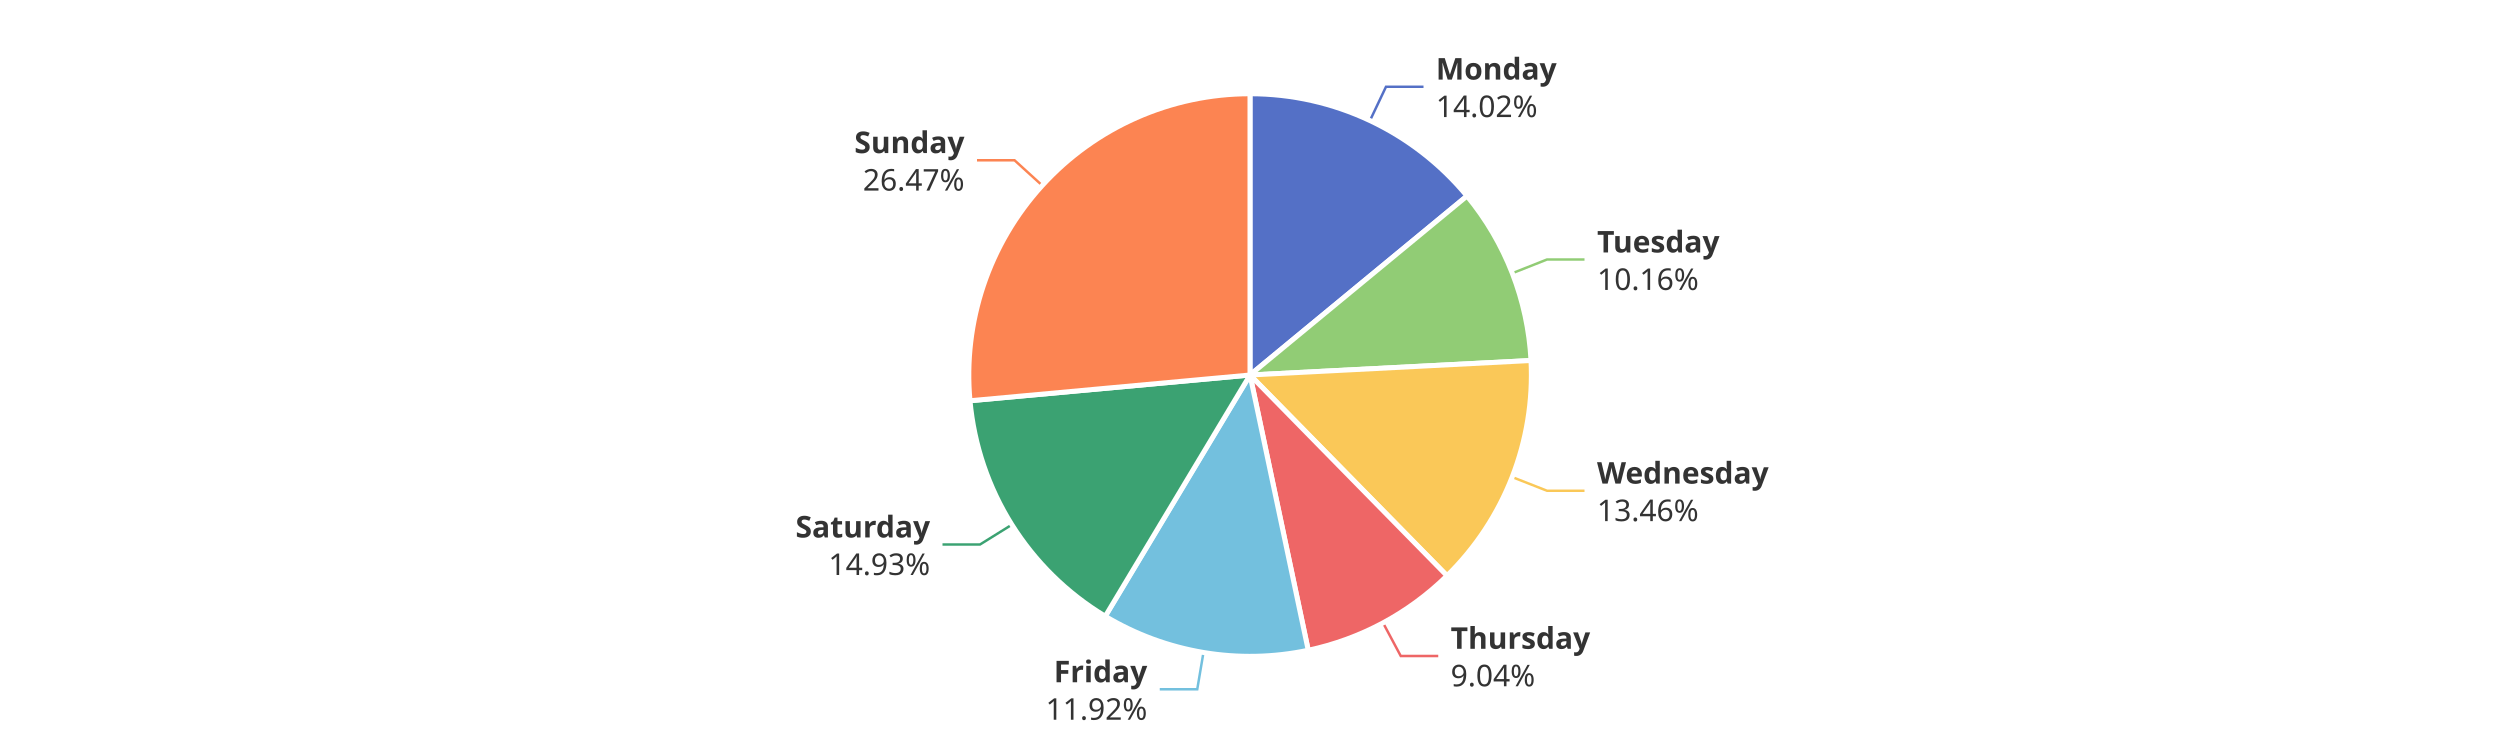
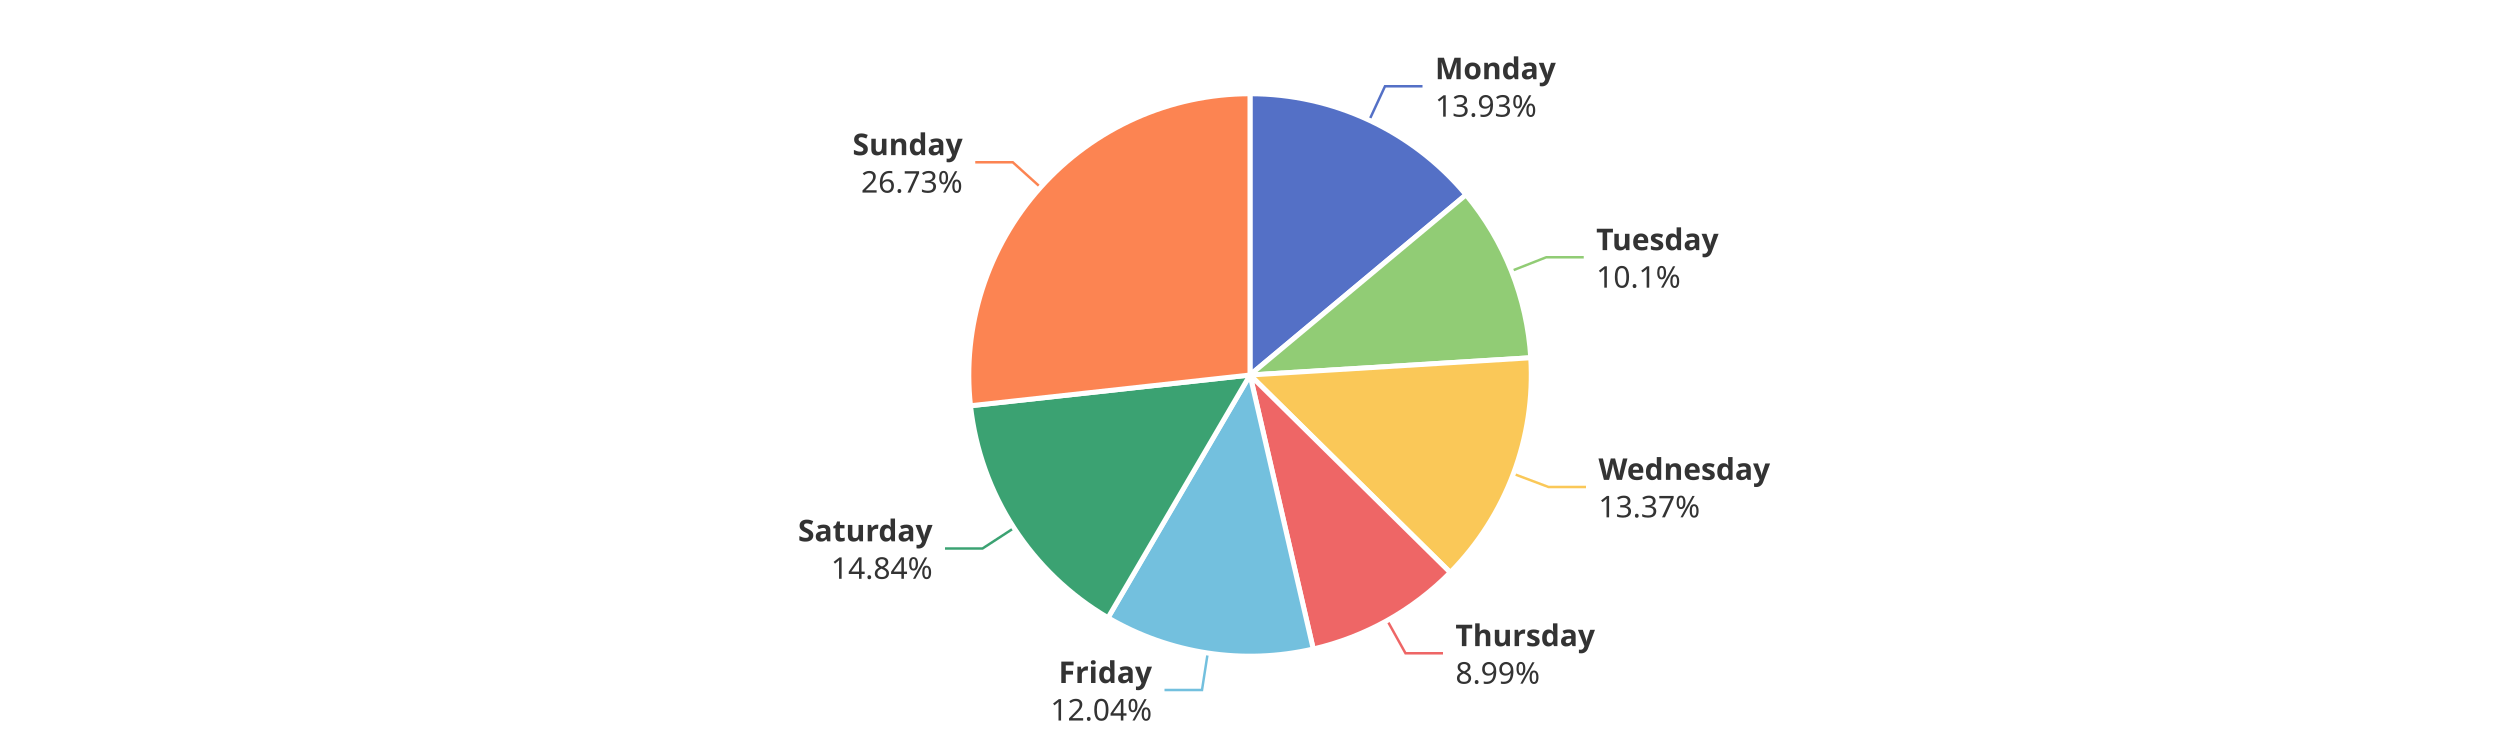
<svg xmlns="http://www.w3.org/2000/svg" width="1000" height="300" version="1.1" baseProfile="full" viewBox="0 0 1000 300">
  <rect width="1000" height="300" x="0" y="0" id="0" fill="#ffffff" />
-   <polyline points="548 48.2 554.4 34.7 569.4 34.7" fill="none" stroke="#5470c6" />
-   <polyline points="604.9 109.3 618.8 103.8 633.8 103.8" fill="none" stroke="#91cc75" />
-   <polyline points="604.8 190.8 618.8 196.3 633.8 196.3" fill="none" stroke="#fac858" />
-   <polyline points="553.2 249.1 560.3 262.4 575.3 262.4" fill="none" stroke="#ee6666" />
-   <polyline points="481.4 260.9 478.9 275.7 463.9 275.7" fill="none" stroke="#73c0de" />
-   <polyline points="404.7 209.9 392 217.8 377 217.8" fill="none" stroke="#3ba272" />
-   <polyline points="416.9 74.2 405.8 64.1 390.8 64.1" fill="none" stroke="#fc8452" />
-   <path d="M500 37.5A112.5 112.5 0 0 1 586.8 78.4L500 150Z" fill="#5470c6" stroke="#fff" stroke-width="2" stroke-linejoin="round" />
-   <path d="M586.8 78.4A112.5 112.5 0 0 1 612.4 144.2L500 150Z" fill="#91cc75" stroke="#fff" stroke-width="2" stroke-linejoin="round" />
-   <path d="M612.4 144.2A112.5 112.5 0 0 1 578.8 230.3L500 150Z" fill="#fac858" stroke="#fff" stroke-width="2" stroke-linejoin="round" />
-   <path d="M578.8 230.3A112.5 112.5 0 0 1 523.3 260.1L500 150Z" fill="#ee6666" stroke="#fff" stroke-width="2" stroke-linejoin="round" />
-   <path d="M523.3 260.1A112.5 112.5 0 0 1 442.1 246.5L500 150Z" fill="#73c0de" stroke="#fff" stroke-width="2" stroke-linejoin="round" />
-   <path d="M442.1 246.5A112.5 112.5 0 0 1 388 160.3L500 150Z" fill="#3ba272" stroke="#fff" stroke-width="2" stroke-linejoin="round" />
-   <path d="M388 160.3A112.5 112.5 0 0 1 500 37.5L500 150Z" fill="#fc8452" stroke="#fff" stroke-width="2" stroke-linejoin="round" />
-   <path d="M0 -15l42.8 0l0 30l-42.8 0Z" transform="translate(574.3644 34.6711)" fill="none" />
-   <text dominant-baseline="central" text-anchor="start" style="font-size:12px;font-family:sans-serif;font-weight:bold;" y="-7.5" transform="translate(574.3644 34.6711)" fill="#333" stroke="rgb(255,255,255)" stroke-width="2" paint-order="stroke" stroke-miterlimit="2">Monday</text>
-   <text dominant-baseline="central" text-anchor="start" style="font-size:12px;font-family:sans-serif;" y="7.5" transform="translate(574.3644 34.6711)" fill="#333" stroke="rgb(255,255,255)" stroke-width="2" paint-order="stroke" stroke-miterlimit="2">14.02%</text>
-   <path d="M0 -15l46.2 0l0 30l-46.2 0Z" transform="translate(638.8446 103.8242)" fill="none" />
-   <text dominant-baseline="central" text-anchor="start" style="font-size:12px;font-family:sans-serif;font-weight:bold;" y="-7.5" transform="translate(638.8446 103.8242)" fill="#333" stroke="rgb(255,255,255)" stroke-width="2" paint-order="stroke" stroke-miterlimit="2">Tuesday</text>
-   <text dominant-baseline="central" text-anchor="start" style="font-size:12px;font-family:sans-serif;" y="7.5" transform="translate(638.8446 103.8242)" fill="#333" stroke="rgb(255,255,255)" stroke-width="2" paint-order="stroke" stroke-miterlimit="2">10.16%</text>
-   <path d="M0 -15l63.6 0l0 30l-63.6 0Z" transform="translate(638.801 196.2878)" fill="none" />
-   <text dominant-baseline="central" text-anchor="start" style="font-size:12px;font-family:sans-serif;font-weight:bold;" y="-7.5" transform="translate(638.801 196.2878)" fill="#333" stroke="rgb(255,255,255)" stroke-width="2" paint-order="stroke" stroke-miterlimit="2">Wednesday</text>
-   <text dominant-baseline="central" text-anchor="start" style="font-size:12px;font-family:sans-serif;" y="7.5" transform="translate(638.801 196.2878)" fill="#333" stroke="rgb(255,255,255)" stroke-width="2" paint-order="stroke" stroke-miterlimit="2">13.46%</text>
-   <path d="M0 -15l50.2 0l0 30l-50.2 0Z" transform="translate(580.2675 262.3569)" fill="none" />
-   <text dominant-baseline="central" text-anchor="start" style="font-size:12px;font-family:sans-serif;font-weight:bold;" y="-7.5" transform="translate(580.2675 262.3569)" fill="#333" stroke="rgb(255,255,255)" stroke-width="2" paint-order="stroke" stroke-miterlimit="2">Thursday</text>
-   <text dominant-baseline="central" text-anchor="start" style="font-size:12px;font-family:sans-serif;" y="7.5" transform="translate(580.2675 262.3569)" fill="#333" stroke="rgb(255,255,255)" stroke-width="2" paint-order="stroke" stroke-miterlimit="2">9.04%</text>
-   <path d="M-40.9 -15l40.9 0l0 30l-40.9 0Z" transform="translate(458.9061 275.743)" fill="none" />
-   <text dominant-baseline="central" text-anchor="end" style="font-size:12px;font-family:sans-serif;font-weight:bold;" y="-7.5" transform="translate(458.9061 275.743)" fill="#333" stroke="rgb(255,255,255)" stroke-width="2" paint-order="stroke" stroke-miterlimit="2">Friday</text>
-   <text dominant-baseline="central" text-anchor="end" style="font-size:12px;font-family:sans-serif;" y="7.5" transform="translate(458.9061 275.743)" fill="#333" stroke="rgb(255,255,255)" stroke-width="2" paint-order="stroke" stroke-miterlimit="2">11.92%</text>
-   <path d="M-48.2 -15l48.2 0l0 30l-48.2 0Z" transform="translate(372.0419 217.8329)" fill="none" />
-   <text dominant-baseline="central" text-anchor="end" style="font-size:12px;font-family:sans-serif;font-weight:bold;" y="-7.5" transform="translate(372.0419 217.8329)" fill="#333" stroke="rgb(255,255,255)" stroke-width="2" paint-order="stroke" stroke-miterlimit="2">Saturday</text>
-   <text dominant-baseline="central" text-anchor="end" style="font-size:12px;font-family:sans-serif;" y="7.5" transform="translate(372.0419 217.8329)" fill="#333" stroke="rgb(255,255,255)" stroke-width="2" paint-order="stroke" stroke-miterlimit="2">14.93%</text>
-   <path d="M-40.9 -15l40.9 0l0 30l-40.9 0Z" transform="translate(385.7978 64.0803)" fill="none" />
-   <text dominant-baseline="central" text-anchor="end" style="font-size:12px;font-family:sans-serif;font-weight:bold;" y="-7.5" transform="translate(385.7978 64.0803)" fill="#333" stroke="rgb(255,255,255)" stroke-width="2" paint-order="stroke" stroke-miterlimit="2">Sunday</text>
-   <text dominant-baseline="central" text-anchor="end" style="font-size:12px;font-family:sans-serif;" y="7.5" transform="translate(385.7978 64.0803)" fill="#333" stroke="rgb(255,255,255)" stroke-width="2" paint-order="stroke" stroke-miterlimit="2">26.47%</text>
+   <polyline points="547.7 48.1 554 34.5 569 34.5" fill="none" stroke="#5470c6" />
+   <polyline points="604.5 108.4 618.5 102.9 633.5 102.9" fill="none" stroke="#91cc75" />
+   <polyline points="605.3 189.5 619.4 194.8 634.4 194.8" fill="none" stroke="#fac858" />
+   <polyline points="554.9 248.2 562.2 261.3 577.2 261.3" fill="none" stroke="#ee6666" />
+   <polyline points="483.1 261.2 480.8 276 465.8 276" fill="none" stroke="#73c0de" />
+   <polyline points="405.6 211.2 393 219.4 378 219.4" fill="none" stroke="#3ba272" />
+   <polyline points="416.2 74.9 405.1 64.9 390.1 64.9" fill="none" stroke="#fc8452" />
+   <path d="M500 37.5A112.5 112.5 0 0 1 586.4 77.9L500 150Z" fill="#5470c6" stroke="#fff" stroke-width="2" stroke-linejoin="round" />
+   <path d="M586.4 77.9A112.5 112.5 0 0 1 612.3 143.1L500 150Z" fill="#91cc75" stroke="#fff" stroke-width="2" stroke-linejoin="round" />
+   <path d="M612.3 143.1A112.5 112.5 0 0 1 580.1 229L500 150Z" fill="#fac858" stroke="#fff" stroke-width="2" stroke-linejoin="round" />
+   <path d="M580.1 229A112.5 112.5 0 0 1 525.3 259.6L500 150Z" fill="#ee6666" stroke="#fff" stroke-width="2" stroke-linejoin="round" />
+   <path d="M525.3 259.6A112.5 112.5 0 0 1 443.2 247.1L500 150Z" fill="#73c0de" stroke="#fff" stroke-width="2" stroke-linejoin="round" />
+   <path d="M443.2 247.1A112.5 112.5 0 0 1 388.2 162.3L500 150Z" fill="#3ba272" stroke="#fff" stroke-width="2" stroke-linejoin="round" />
+   <path d="M388.2 162.3A112.5 112.5 0 0 1 500 37.5L500 150Z" fill="#fc8452" stroke="#fff" stroke-width="2" stroke-linejoin="round" />
+   <path d="M0 -15l42.8 0l0 30l-42.8 0Z" transform="translate(574.028 34.5131)" fill="none" />
+   <text dominant-baseline="central" text-anchor="start" style="font-size:12px;font-family:sans-serif;font-weight:bold;" y="-7.5" transform="translate(574.028 34.5131)" fill="#333" stroke="rgb(255,255,255)" stroke-width="2" paint-order="stroke" stroke-miterlimit="2">Monday</text>
+   <text dominant-baseline="central" text-anchor="start" style="font-size:12px;font-family:sans-serif;" y="7.5" transform="translate(574.028 34.5131)" fill="#333" stroke="rgb(255,255,255)" stroke-width="2" paint-order="stroke" stroke-miterlimit="2">13.93%</text>
+   <path d="M0 -15l46.2 0l0 30l-46.2 0Z" transform="translate(638.4818 102.9011)" fill="none" />
+   <text dominant-baseline="central" text-anchor="start" style="font-size:12px;font-family:sans-serif;font-weight:bold;" y="-7.5" transform="translate(638.4818 102.9011)" fill="#333" stroke="rgb(255,255,255)" stroke-width="2" paint-order="stroke" stroke-miterlimit="2">Tuesday</text>
+   <text dominant-baseline="central" text-anchor="start" style="font-size:12px;font-family:sans-serif;" y="7.5" transform="translate(638.4818 102.9011)" fill="#333" stroke="rgb(255,255,255)" stroke-width="2" paint-order="stroke" stroke-miterlimit="2">10.1%</text>
+   <path d="M0 -15l63.6 0l0 30l-63.6 0Z" transform="translate(639.3766 194.7826)" fill="none" />
+   <text dominant-baseline="central" text-anchor="start" style="font-size:12px;font-family:sans-serif;font-weight:bold;" y="-7.5" transform="translate(639.3766 194.7826)" fill="#333" stroke="rgb(255,255,255)" stroke-width="2" paint-order="stroke" stroke-miterlimit="2">Wednesday</text>
+   <text dominant-baseline="central" text-anchor="start" style="font-size:12px;font-family:sans-serif;" y="7.5" transform="translate(639.3766 194.7826)" fill="#333" stroke="rgb(255,255,255)" stroke-width="2" paint-order="stroke" stroke-miterlimit="2">13.37%</text>
+   <path d="M0 -15l50.2 0l0 30l-50.2 0Z" transform="translate(582.1887 261.3051)" fill="none" />
+   <text dominant-baseline="central" text-anchor="start" style="font-size:12px;font-family:sans-serif;font-weight:bold;" y="-7.5" transform="translate(582.1887 261.3051)" fill="#333" stroke="rgb(255,255,255)" stroke-width="2" paint-order="stroke" stroke-miterlimit="2">Thursday</text>
+   <text dominant-baseline="central" text-anchor="start" style="font-size:12px;font-family:sans-serif;" y="7.5" transform="translate(582.1887 261.3051)" fill="#333" stroke="rgb(255,255,255)" stroke-width="2" paint-order="stroke" stroke-miterlimit="2">8.99%</text>
+   <path d="M-40.9 -15l40.9 0l0 30l-40.9 0Z" transform="translate(460.8085 276.0474)" fill="none" />
+   <text dominant-baseline="central" text-anchor="end" style="font-size:12px;font-family:sans-serif;font-weight:bold;" y="-7.5" transform="translate(460.8085 276.0474)" fill="#333" stroke="rgb(255,255,255)" stroke-width="2" paint-order="stroke" stroke-miterlimit="2">Friday</text>
+   <text dominant-baseline="central" text-anchor="end" style="font-size:12px;font-family:sans-serif;" y="7.5" transform="translate(460.8085 276.0474)" fill="#333" stroke="rgb(255,255,255)" stroke-width="2" paint-order="stroke" stroke-miterlimit="2">12.04%</text>
+   <path d="M-48.2 -15l48.2 0l0 30l-48.2 0Z" transform="translate(373.0255 219.3737)" fill="none" />
+   <text dominant-baseline="central" text-anchor="end" style="font-size:12px;font-family:sans-serif;font-weight:bold;" y="-7.5" transform="translate(373.0255 219.3737)" fill="#333" stroke="rgb(255,255,255)" stroke-width="2" paint-order="stroke" stroke-miterlimit="2">Saturday</text>
+   <text dominant-baseline="central" text-anchor="end" style="font-size:12px;font-family:sans-serif;" y="7.5" transform="translate(373.0255 219.3737)" fill="#333" stroke="rgb(255,255,255)" stroke-width="2" paint-order="stroke" stroke-miterlimit="2">14.84%</text>
+   <path d="M-40.9 -15l40.9 0l0 30l-40.9 0Z" transform="translate(385.0599 64.8964)" fill="none" />
+   <text dominant-baseline="central" text-anchor="end" style="font-size:12px;font-family:sans-serif;font-weight:bold;" y="-7.5" transform="translate(385.0599 64.8964)" fill="#333" stroke="rgb(255,255,255)" stroke-width="2" paint-order="stroke" stroke-miterlimit="2">Sunday</text>
+   <text dominant-baseline="central" text-anchor="end" style="font-size:12px;font-family:sans-serif;" y="7.5" transform="translate(385.0599 64.8964)" fill="#333" stroke="rgb(255,255,255)" stroke-width="2" paint-order="stroke" stroke-miterlimit="2">26.73%</text>
</svg>
